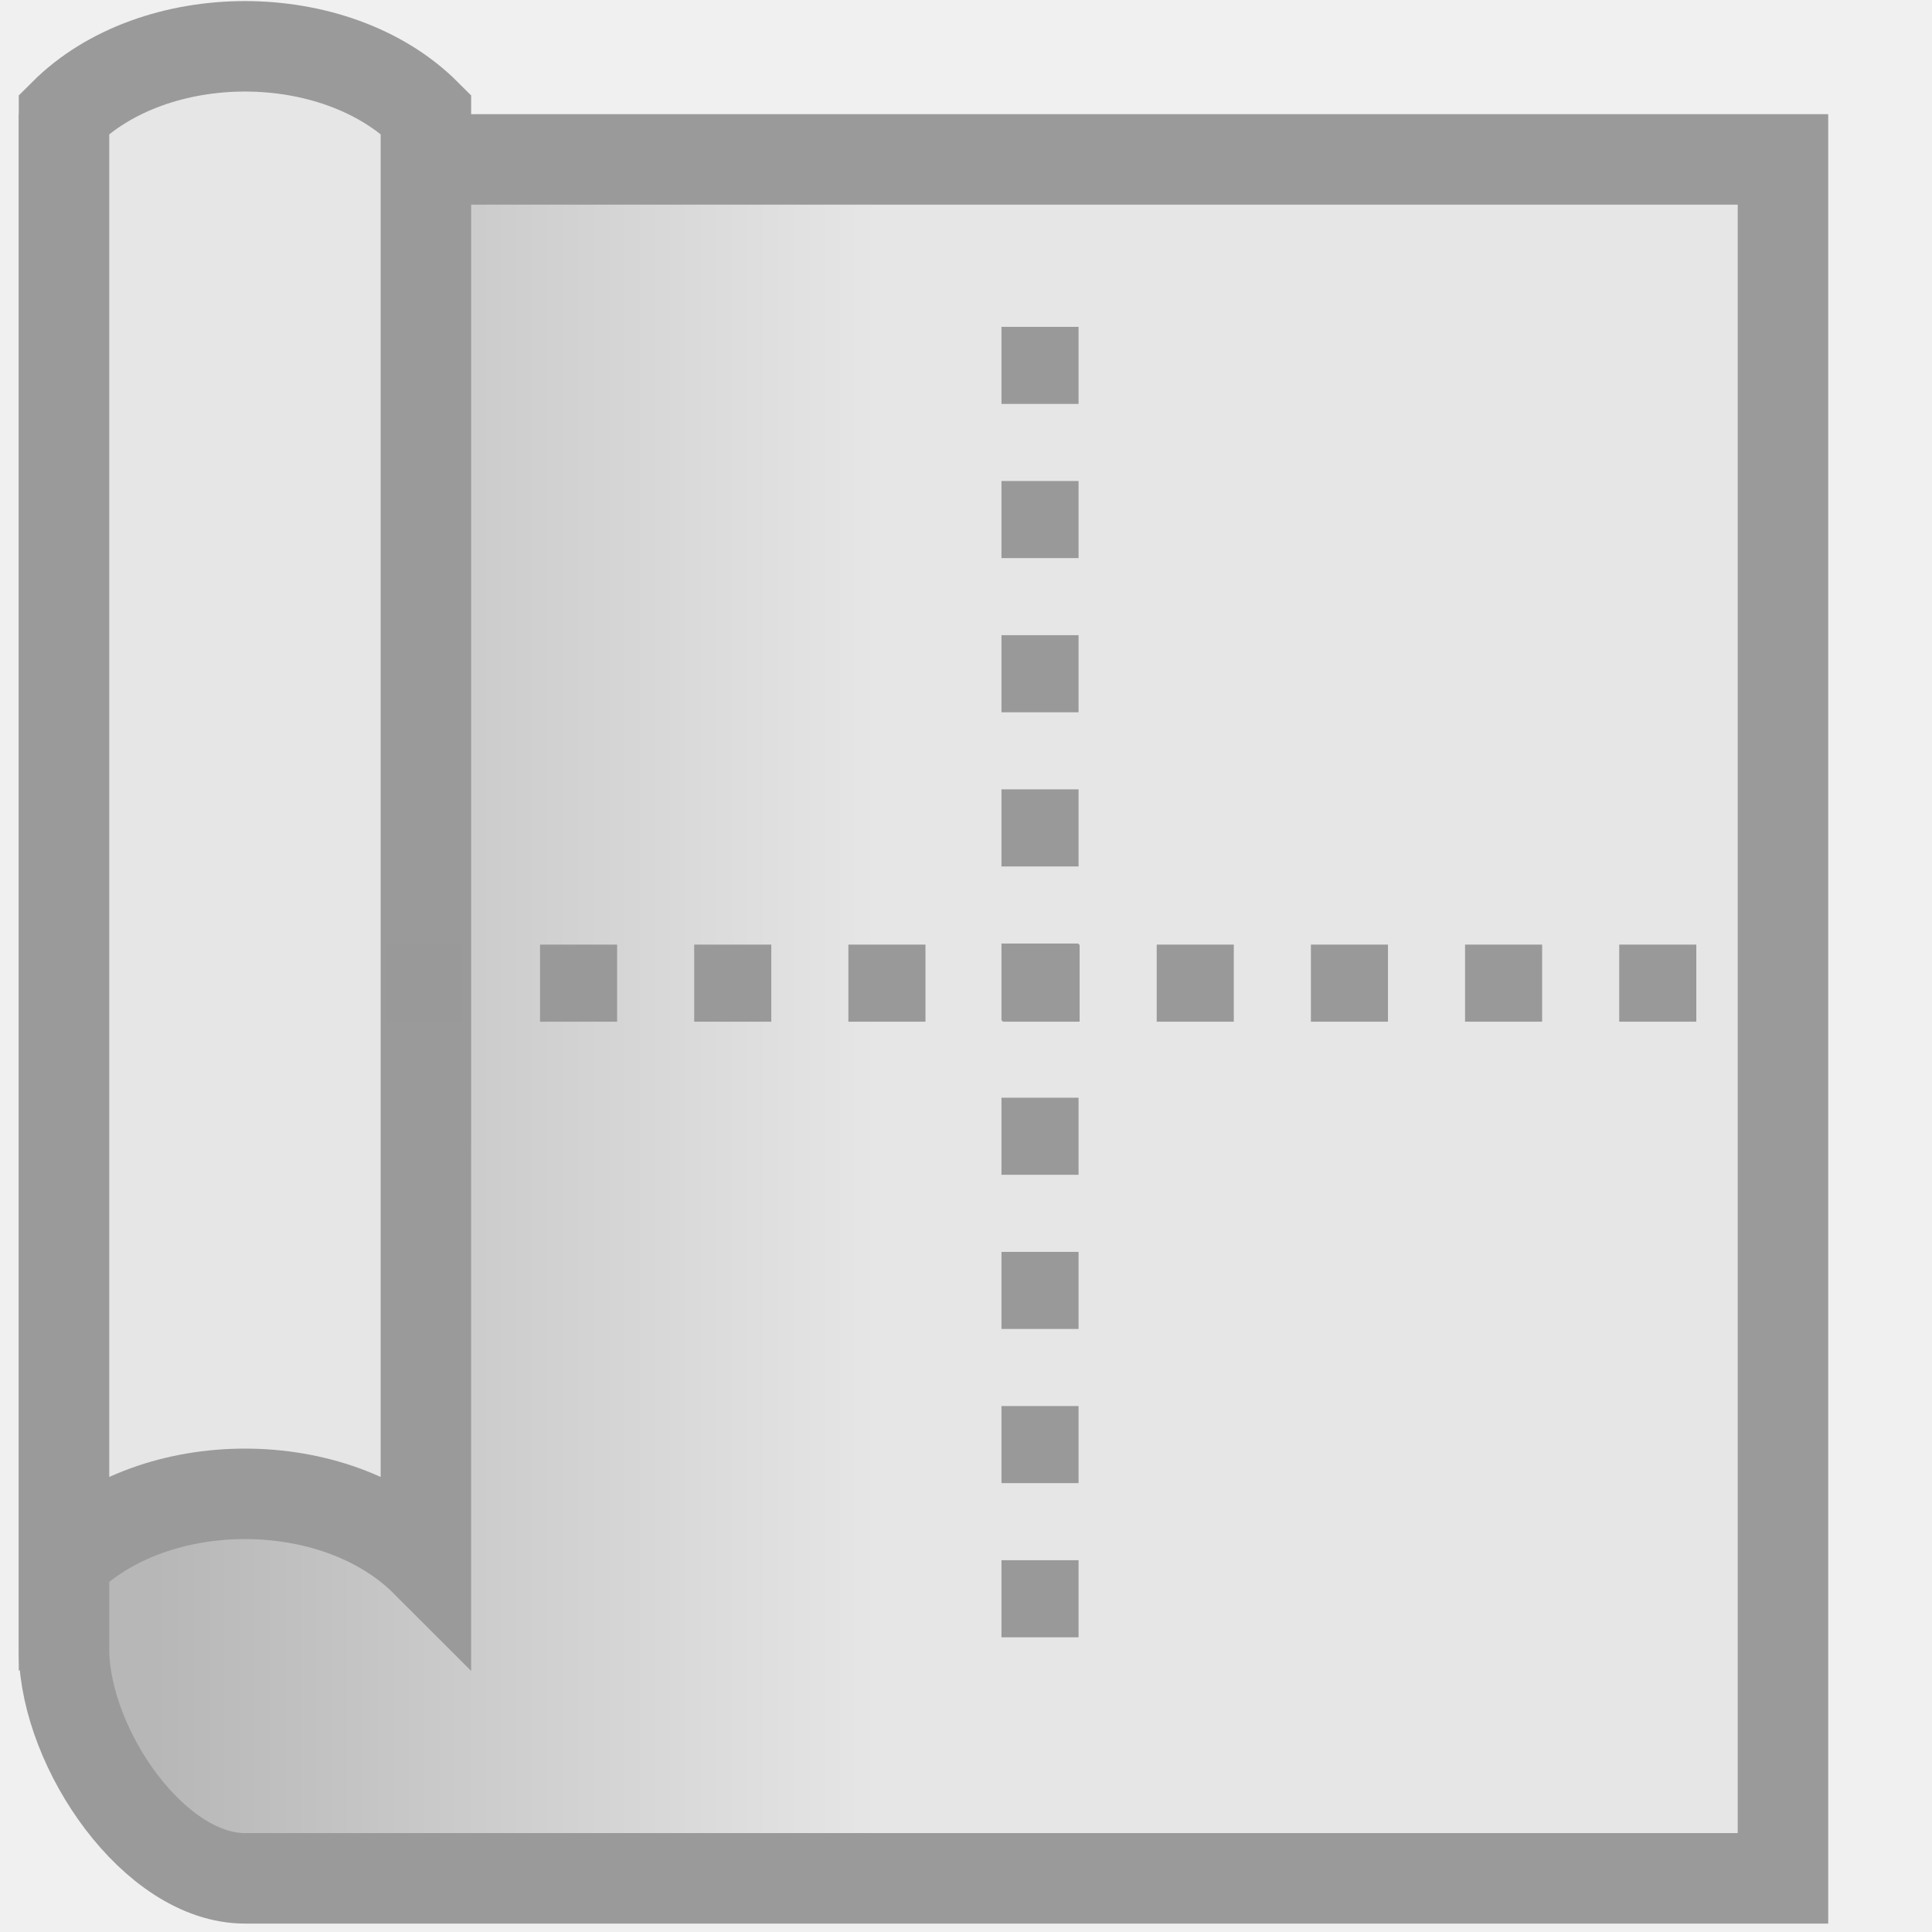
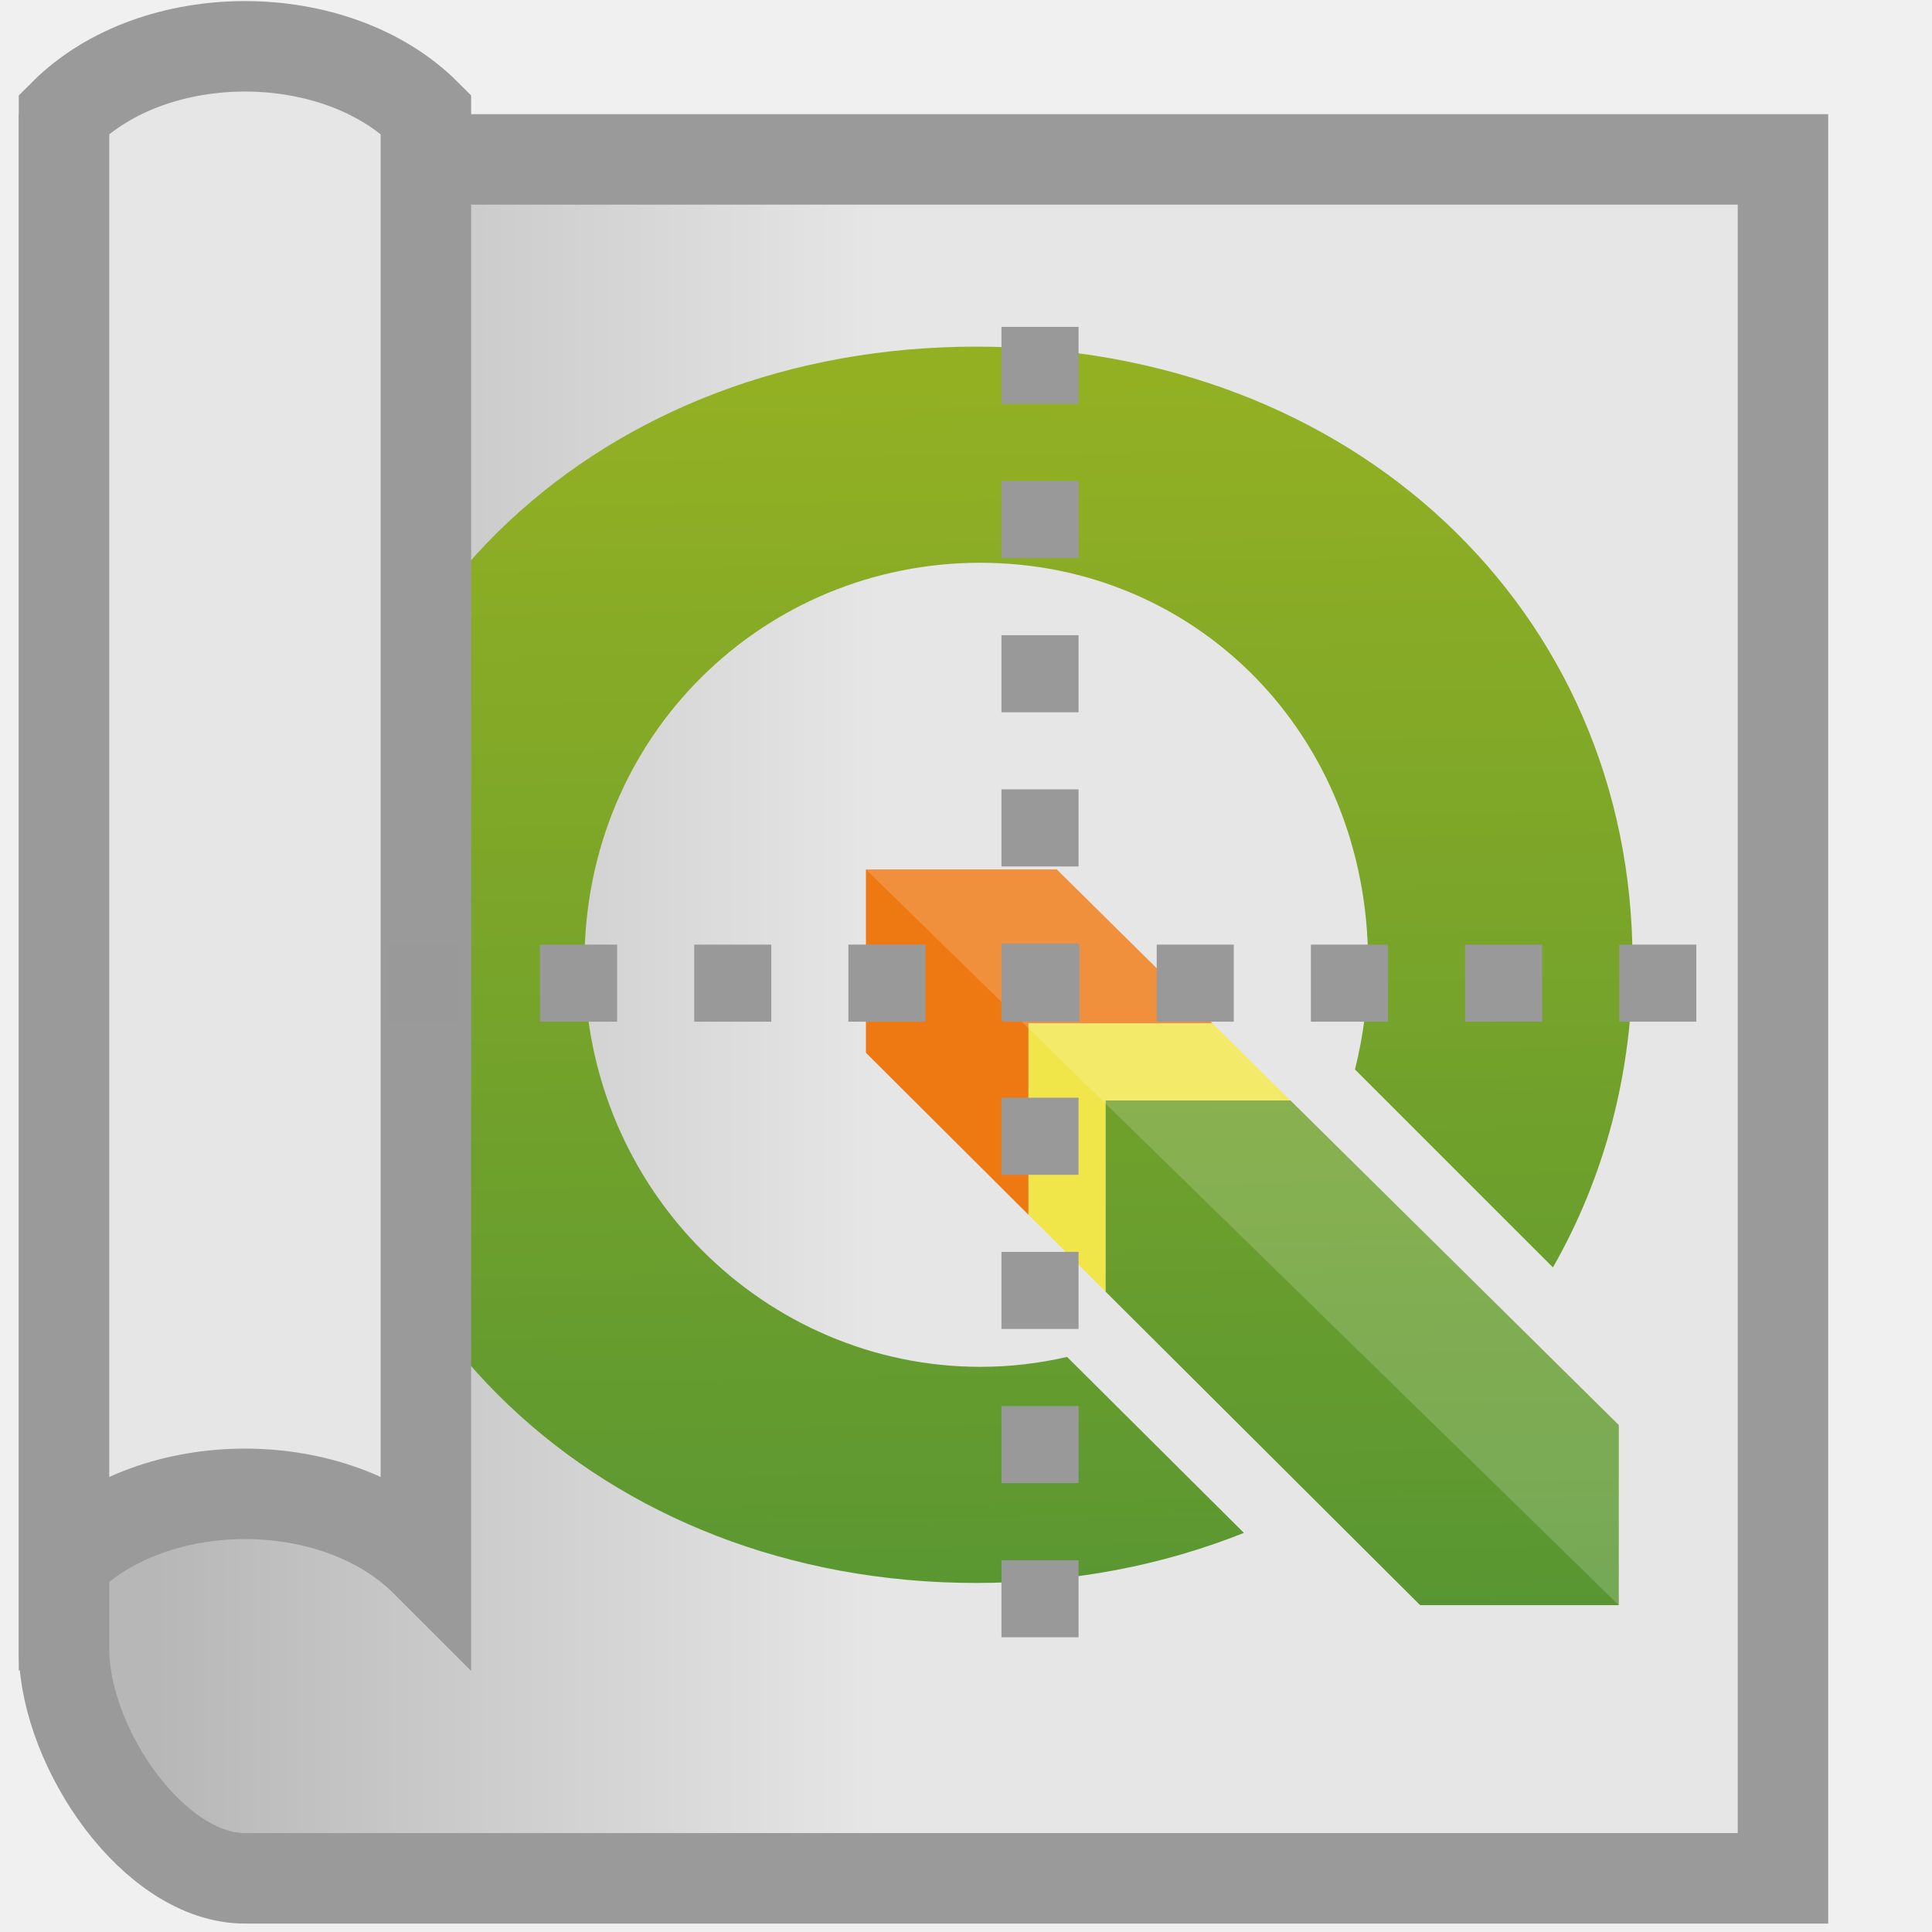
- <svg xmlns="http://www.w3.org/2000/svg" height="256" width="256" version="1.1" id="svg23">
+ <svg xmlns="http://www.w3.org/2000/svg" xmlns:ns1="http://www.openswatchbook.org/uri/2009/osb" xmlns:xlink="http://www.w3.org/1999/xlink" height="256" width="256" version="1.1" id="svg23">
  <defs id="defs27">
+     <linearGradient gradientTransform="matrix(0.7081164,0,0,0.7081164,289.2933,252.4119)" y2="16.928" x2="126.351" y1="252.718" x1="129.939" gradientUnits="userSpaceOnUse" id="Gradient_2-8-4" spreadMethod="pad">
+       <stop id="stop4912" stop-color="#589632" offset="0" />
+       <stop id="stop4914" stop-color="#93B023" offset="1" />
+     </linearGradient>
+     <linearGradient id="linearGradient4906" ns1:paint="solid">
+       <stop style="stop-color:#999999;stop-opacity:1;" offset="0" id="stop4904" />
+     </linearGradient>
    <linearGradient id="Gradient_1" gradientUnits="userSpaceOnUse" x1="200.788" y1="249.007" x2="197.17" y2="11.232" gradientTransform="matrix(0.8650079,0,0,0.8650079,14.08145,52.8132)">
      <stop offset="0" stop-color="#589632" id="stop5878" />
      <stop offset="1" stop-color="#93B023" id="stop5880" />
    </linearGradient>
    <linearGradient id="Gradient_2" gradientUnits="userSpaceOnUse" x1="129.939" y1="252.718" x2="126.351" y2="16.928" gradientTransform="matrix(0.8650079,0,0,0.8650079,14.08145,52.8132)">
      <stop offset="0" stop-color="#589632" id="stop5883" />
      <stop offset="1" stop-color="#93B023" id="stop5885" />
    </linearGradient>
    <linearGradient id="Gradient_1-0" gradientUnits="userSpaceOnUse" x1="200.788" y1="249.007" x2="197.17" y2="11.232">
      <stop offset="0" stop-color="#589632" id="stop6112" />
      <stop offset="1" stop-color="#93B023" id="stop6114" />
    </linearGradient>
    <linearGradient id="Gradient_2-9" gradientUnits="userSpaceOnUse" x1="129.939" y1="252.718" x2="126.351" y2="16.928">
      <stop offset="0" stop-color="#589632" id="stop6117" />
      <stop offset="1" stop-color="#93B023" id="stop6119" />
    </linearGradient>
-     <linearGradient id="Gradient_1-7" gradientUnits="userSpaceOnUse" x1="200.788" y1="249.007" x2="197.17" y2="11.232">
+     <linearGradient id="Gradient_1-7" gradientUnits="userSpaceOnUse" x1="200.788" y1="249.007" x2="197.17" y2="11.232" gradientTransform="matrix(0.7081164,0,0,0.7081164,298.2425,49.83569)">
      <stop offset="0" stop-color="#589632" id="stop6112-8" />
      <stop offset="1" stop-color="#93B023" id="stop6114-0" />
    </linearGradient>
-     <linearGradient id="Gradient_2-8" gradientUnits="userSpaceOnUse" x1="129.939" y1="252.718" x2="126.351" y2="16.928">
+     <linearGradient id="Gradient_2-8" gradientUnits="userSpaceOnUse" x1="129.939" y1="252.718" x2="126.351" y2="16.928" gradientTransform="matrix(0.7081164,0,0,0.7081164,298.2425,49.83569)">
      <stop offset="0" stop-color="#589632" id="stop6117-4" />
      <stop offset="1" stop-color="#93B023" id="stop6119-6" />
    </linearGradient>
+     <linearGradient id="Gradient_1-7-4" gradientUnits="userSpaceOnUse" x1="200.788" y1="249.007" x2="197.17" y2="11.232" gradientTransform="matrix(0.7081164,0,0,0.7081164,289.2933,252.4119)">
+       <stop offset="0" stop-color="#589632" id="stop6112-8-5" />
+       <stop offset="1" stop-color="#93B023" id="stop6114-0-7" />
+     </linearGradient>
+     <linearGradient id="Gradient_2-8-4-grey" gradientUnits="userSpaceOnUse" x1="129.939" y1="252.718" x2="126.351" y2="16.928" gradientTransform="matrix(0.7081164,0,0,0.7081164,289.2933,252.4119)" xlink:href="#Gradient_2-8-4">
+       <stop offset="0" stop-color="#589632" id="stop6117-4-3" />
+       <stop offset="1" stop-color="#93B023" id="stop6119-6-6" />
+     </linearGradient>
+     <linearGradient xlink:href="#linearGradient4906" id="linearGradient4908" x1="270.102" y1="339.39" x2="497.898" y2="339.39" gradientUnits="userSpaceOnUse" gradientTransform="translate(-447.4576,62.64407)" />
+     <linearGradient xlink:href="#a" id="linearGradient4910" gradientUnits="userSpaceOnUse" gradientTransform="matrix(0.7081164,0,0,0.7081164,289.2933,252.4119)" x1="200.788" y1="249.007" x2="197.17" y2="11.232" />
  </defs>
  <linearGradient id="a" gradientUnits="userSpaceOnUse" x1="3.5" x2="11.5" y1="19.5" y2="19.5" gradientTransform="matrix(11.98784,0,0,11.98784,-21.48634,-104.7509)">
    <stop offset="0" stop-color="#b7b7b7" id="stop2" />
    <stop offset="1" stop-color="#e6e6e6" id="stop4" />
  </linearGradient>
  <path style="fill:url(#a);fill-rule:evenodd;stroke:#9a9a9a;stroke-width:11.988" id="path7" d="M 236.252,248.89 H 32.459 c -11.988,0 -23.71,-17.03 -23.976,-29.97 V 21.121 H 236.252 Z" />
+   <g transform="matrix(0.7081164,0,0,0.7081164,38.8383,38.67142)" id="Layer_1">
+     <path style="fill:#ee7913" d="m 137.607,136.899 h 34.437 L 142.898,108.083 H 107.19 v 34.309 l 30.417,30.316 z" id="polygon3" />
+     <path style="fill:url(#Gradient_1-0)" d="M 248.061,212.048 186.618,151.306 H 152.01 v 35.761 l 58.881,58.682 h 37.17 z" id="polygon10" />
+     <path style="fill:#f0e64a" d="m 152.01,151.306 h 34.608 l -14.574,-14.407 h -34.437 v 35.809 l 14.403,14.359 z" id="polygon12" />
+     <path style="fill:url(#Gradient_2-9)" d="m 144.826,199.3 c -5.22,1.202 -10.643,1.854 -16.238,1.854 -40.027,0 -74.072,-32.914 -74.072,-75.59 0,-42.677 33.666,-74.869 74.072,-74.869 40.401,0 72.57,32.187 72.57,74.869 0,6.937 -0.863,13.619 -2.461,19.945 l 37.047,37.042 c 9.552,-16.736 14.896,-36.197 14.896,-57.274 0,-65.778 -52.493,-115.026 -122.801,-115.026 -69.99,0 -122.479,48.927 -122.479,115.026 0,66.421 52.489,116.321 122.479,116.321 18.066,0 34.952,-3.323 50.077,-9.371 z" id="path19" />
+     <path style="fill:#ffffff;fill-opacity:0.172" d="M 107.19,108.083 248.061,245.749 V 212.048 L 186.618,151.306 172.044,136.898 142.898,108.083 Z" id="polygon4153" />
+   </g>
  <path style="fill:#e6e6e6;fill-rule:evenodd;stroke:#9a9a9a;stroke-width:11.988" id="path9" d="M 56.435,15.127 C 44.447,3.14 20.471,3.14 8.483,15.127 V 206.933 c 11.988,-11.988 35.964,-11.988 47.951,0 z" />
  <g style="display:inline;fill:#24221c;stroke:#666666;stroke-width:1;stroke-miterlimit:4;stroke-dasharray:1, 1;stroke-dashoffset:0" id="g4212" transform="matrix(10.21423,0,0,10.21423,-16.73455,-56.40242)">
    <path id="path5046" d="M 15.13,9.762 V 26.79" style="fill:#24221c;fill-rule:evenodd;stroke:#999999;stroke-width:1;stroke-linecap:butt;stroke-linejoin:miter;stroke-miterlimit:4;stroke-dasharray:1, 1;stroke-dashoffset:0;stroke-opacity:1" />
    <path style="fill:#24221c;fill-rule:evenodd;stroke:#999999;stroke-width:1;stroke-linecap:butt;stroke-linejoin:miter;stroke-miterlimit:4;stroke-dasharray:1, 1;stroke-dashoffset:0;stroke-opacity:1" d="M 23.644,18.276 H 6.616" id="path4210" />
  </g>
+   <path id="polygon3-3" d="m 395.684,146.776 h 24.385 l -20.639,-20.405 h -25.285 v 24.295 l 21.539,21.467 z" style="fill:#ee7913;stroke-width:0.708" />
+   <path id="polygon10-2" d="m 473.899,199.99 -43.509,-43.012 h -24.506 v 25.323 l 41.695,41.554 h 26.321 z" style="fill:url(#Gradient_1-7);stroke-width:0.708" />
+   <path id="polygon12-4" d="m 405.883,156.978 h 24.506 l -10.32,-10.202 h -24.385 v 25.357 l 10.199,10.168 z" style="fill:#f0e64a;stroke-width:0.708" />
+   <path id="path19-4" d="m 400.796,190.963 c -3.696,0.851 -7.536,1.313 -11.498,1.313 -28.344,0 -52.452,-23.307 -52.452,-53.527 0,-30.22 23.839,-53.016 52.452,-53.016 28.609,0 51.388,22.792 51.388,53.016 0,4.912 -0.611,9.644 -1.743,14.123 l 26.234,26.23 c 6.764,-11.851 10.548,-25.632 10.548,-40.557 0,-46.578 -37.171,-81.452 -86.957,-81.452 -49.561,0 -86.729,34.646 -86.729,81.452 0,47.034 37.168,82.369 86.729,82.369 12.793,0 24.75,-2.353 35.46,-6.636 z" style="fill:url(#Gradient_2-8);stroke-width:0.708" />
+   <path id="polygon4153-2" d="m 374.145,126.371 99.753,97.484 V 199.99 L 430.39,156.978 420.07,146.775 399.431,126.371 Z" style="fill:#ffffff;fill-opacity:0.172;stroke-width:0.708" />
+   <path id="polygon3-3-3" d="m 386.735,349.352 h 24.385 l -20.639,-20.405 h -25.285 v 24.295 l 21.539,21.467 z" style="fill:#acadaf;stroke-width:0.708;fill-opacity:1" />
+   <path id="polygon10-2-9" d="M 464.949,402.567 421.441,359.554 h -24.506 v 25.323 l 41.695,41.554 h 26.321 z" style="fill:url(#linearGradient4910);stroke-width:0.708;fill-opacity:1" />
+   <path id="polygon12-4-4" d="m 396.934,359.554 h 24.506 l -10.32,-10.202 h -24.385 v 25.357 l 10.199,10.168 z" style="fill:#949596;stroke-width:0.708;fill-opacity:1" />
+   <path id="path19-4-0" d="m 391.847,393.54 c -3.696,0.851 -7.536,1.313 -11.498,1.313 -28.344,0 -52.452,-23.307 -52.452,-53.527 0,-30.22 23.839,-53.016 52.452,-53.016 28.609,0 51.388,22.792 51.388,53.016 0,4.912 -0.611,9.644 -1.743,14.123 l 26.234,26.23 c 6.764,-11.851 10.548,-25.632 10.548,-40.557 0,-46.578 -37.171,-81.452 -86.957,-81.452 -49.561,0 -86.729,34.646 -86.729,81.452 0,47.034 37.168,82.369 86.729,82.369 12.793,0 24.75,-2.353 35.46,-6.636 z" style="fill:url(#Gradient_2-8-4-grey);stroke-width:0.708;fill-opacity:1.0" />
+   <path id="polygon4153-2-8" d="m 365.196,328.947 99.753,97.484 V 402.567 L 421.441,359.554 411.12,349.352 390.482,328.947 Z" style="fill:#ffffff;fill-opacity:0.172;stroke-width:0.708" />
+   <rect style="opacity:0.97;fill:url(#linearGradient4908);fill-opacity:1;stroke:#989a96;stroke-opacity:1" id="rect4902" width="227.797" height="220.475" x="-177.356" y="291.797" />
</svg>
